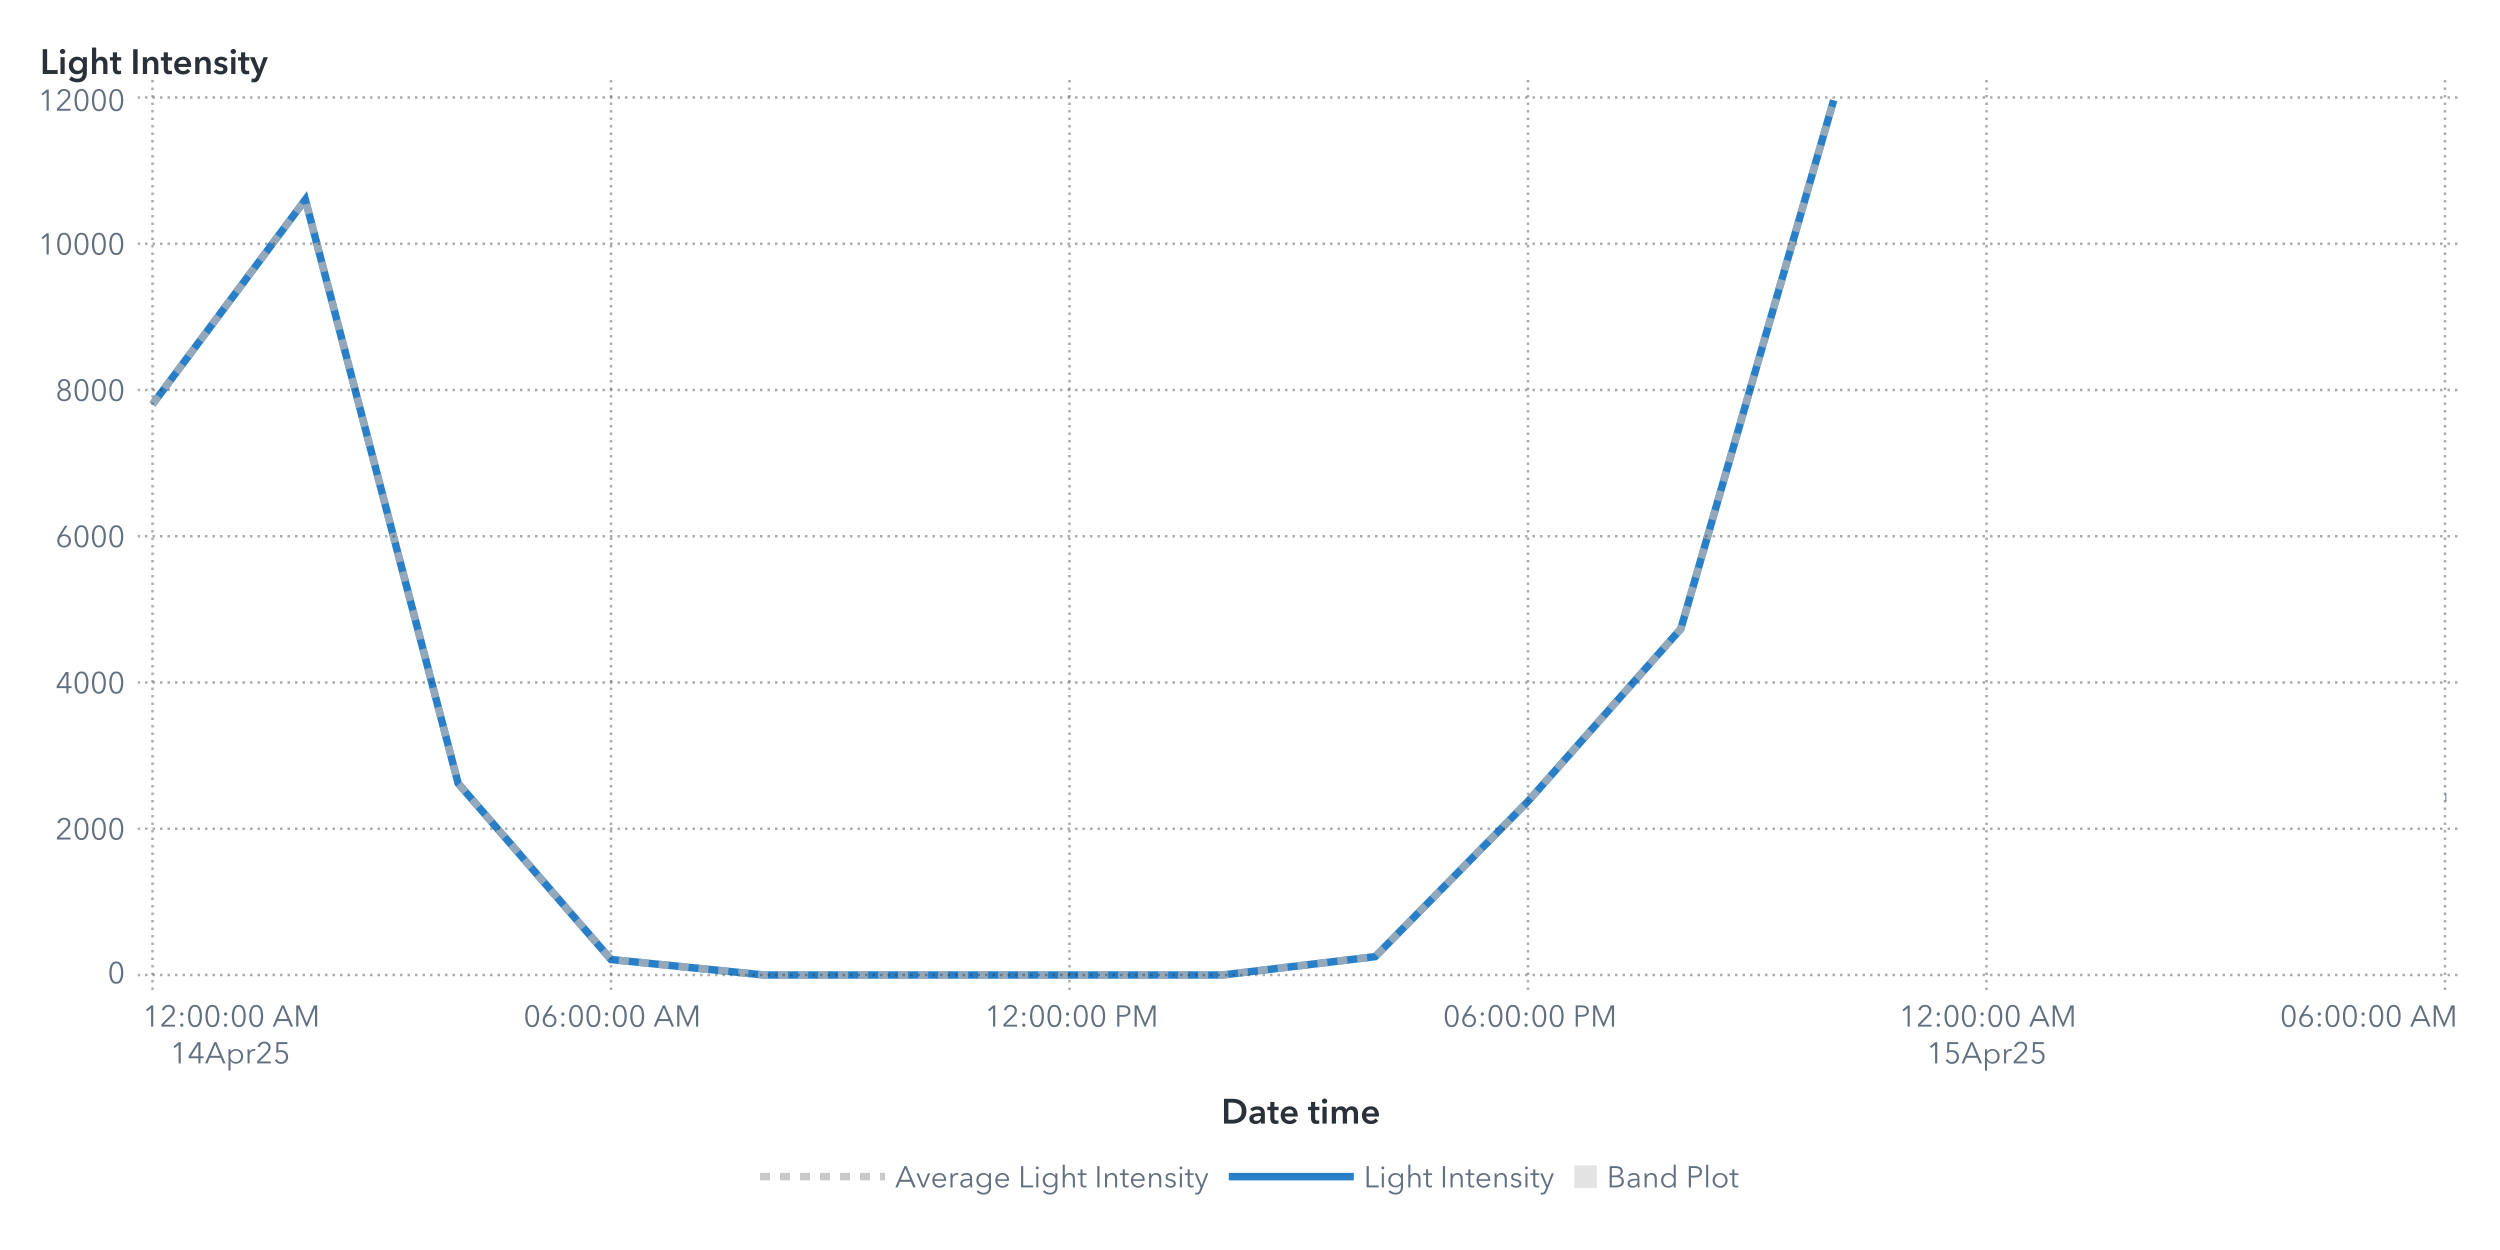
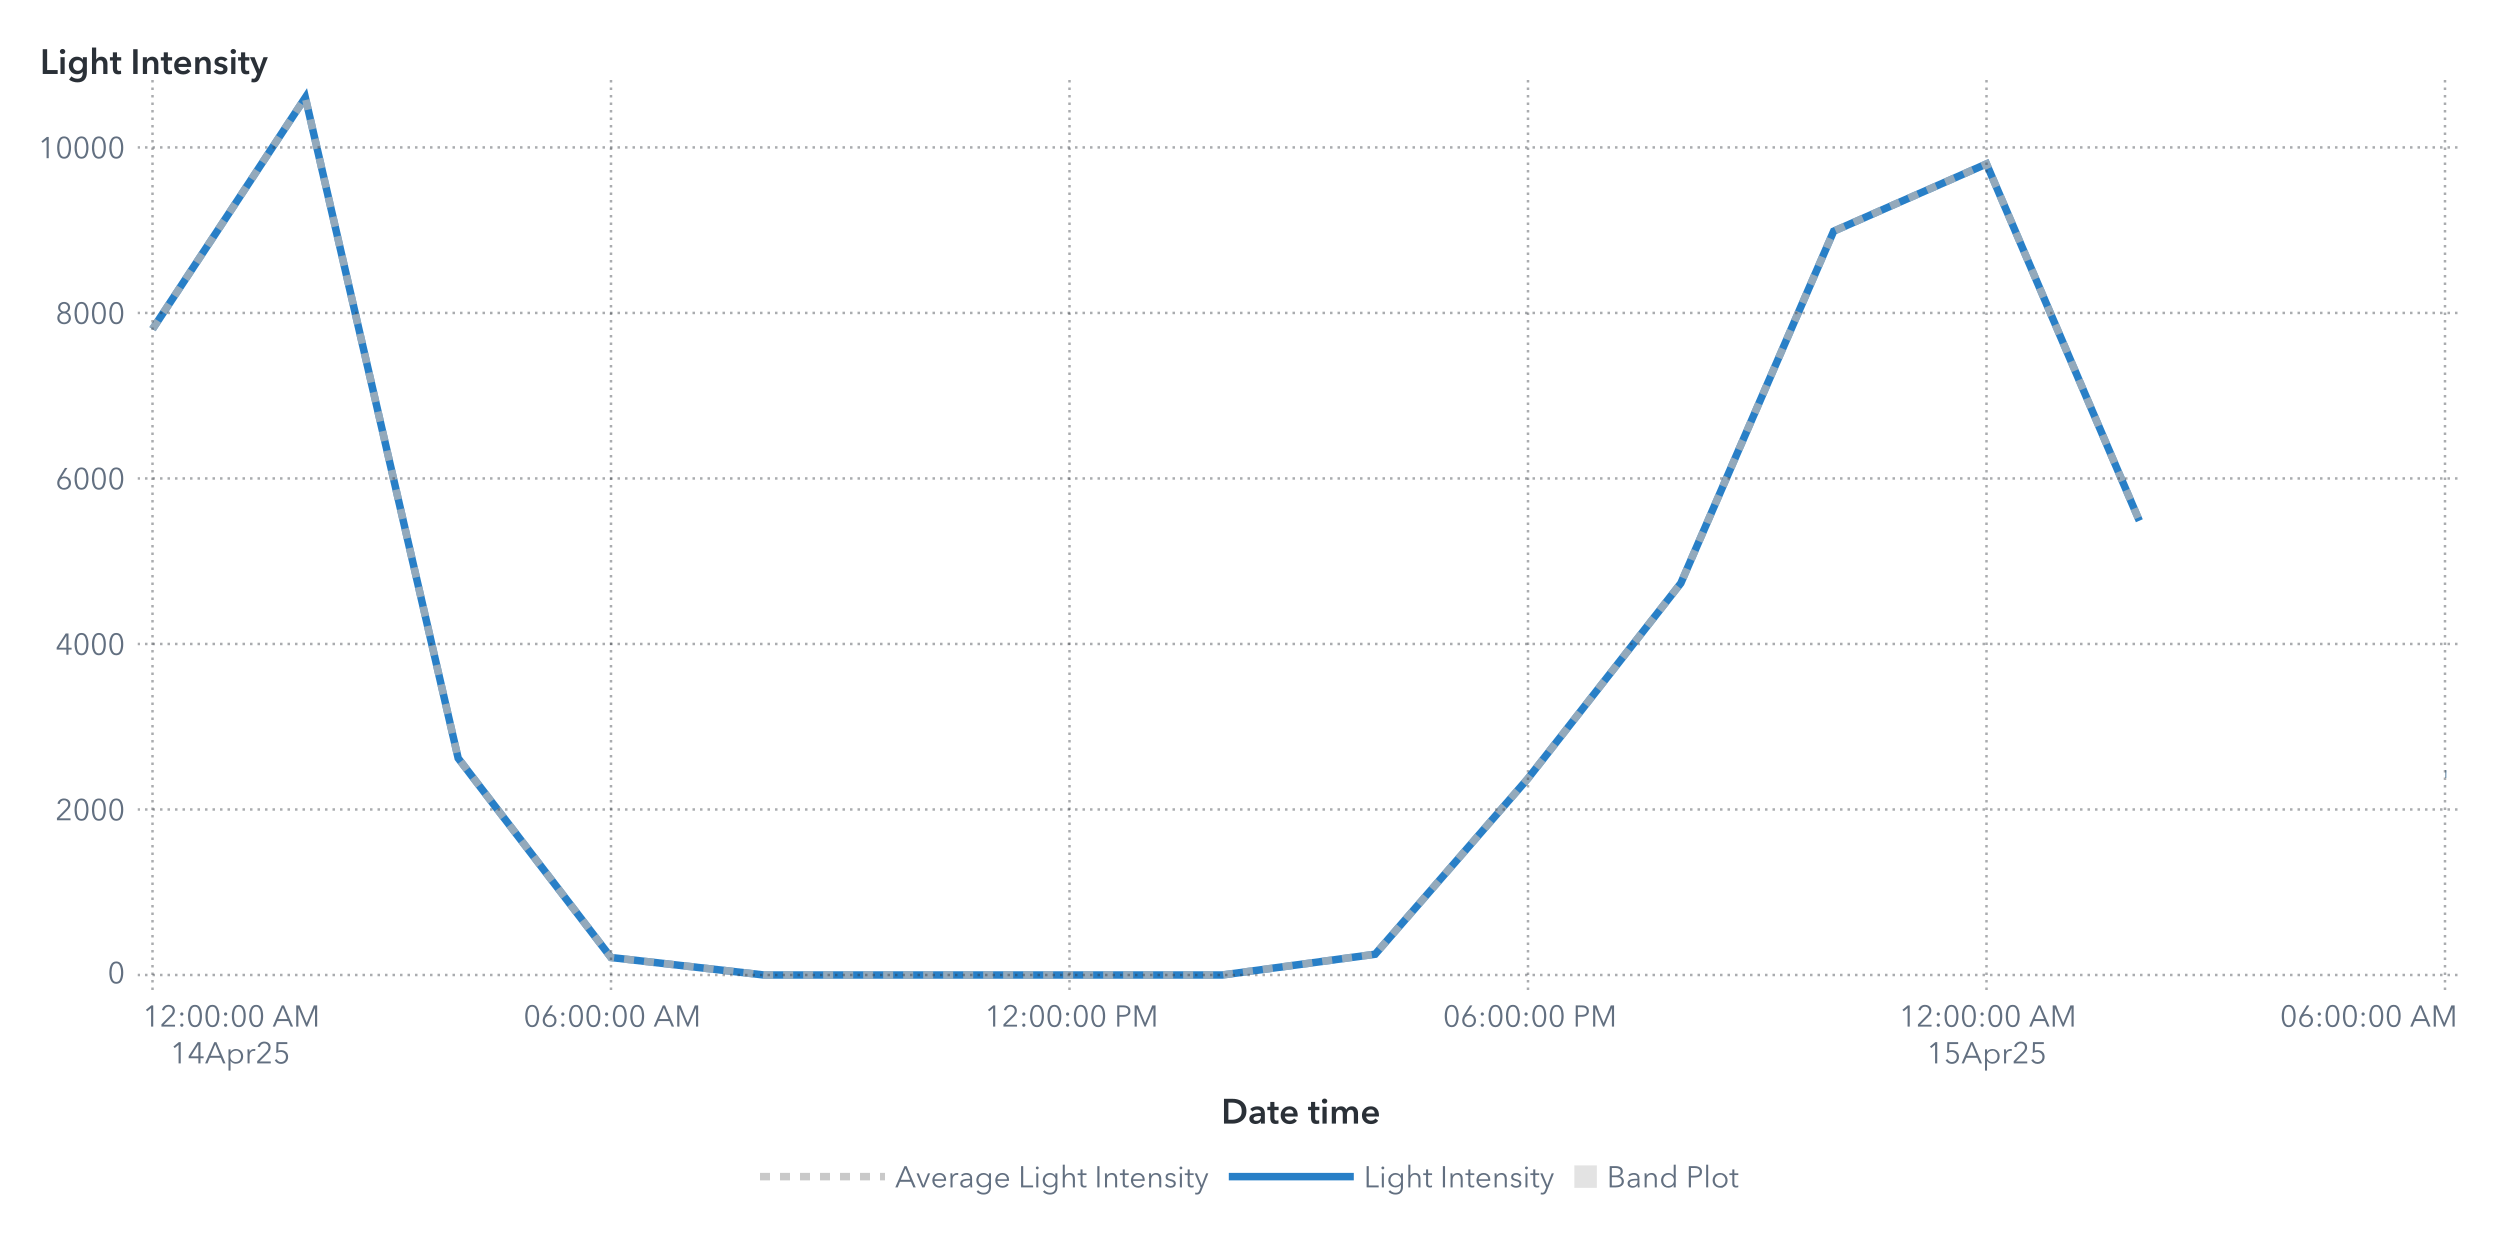
<svg xmlns="http://www.w3.org/2000/svg" xmlns:xlink="http://www.w3.org/1999/xlink" version="1.1" width="1000" height="500" viewBox="0 0 1000 500">
  <rect x="0" y="0" width="1000" height="500" fill="#ffffff">
</rect>
  <g>
    <rect x="0" y="0" rx="5" ry="5" width="1000.0" height="500.0" fill="#ffffff" opacity="0">
</rect>
    <rect x="0" y="0" rx="5" ry="5" width="1000.0" height="500.0" fill="#ffffff" opacity="0">
</rect>
    <rect x="0" y="0" rx="5" ry="5" width="1000.0" height="500.0" fill="#ffffff" opacity="0">
</rect>
    <rect x="0" y="0" rx="5" ry="5" width="1000.0" height="500.0" fill="#ffffff" opacity="0">
</rect>
    <g transform=" translate(16.0 -16.0)">
      <defs>
        <clipPath id="ClipPath0">
          <rect x="39" y="46" width="932" height="366">
</rect>
        </clipPath>
      </defs>
      <g clip-path="url(#ClipPath0)">
        <defs>
          <clipPath id="ClipPath1">
            <rect x="39" y="48" width="930" height="364">
</rect>
          </clipPath>
        </defs>
        <g clip-path="url(#ClipPath1)">
          <g transform="">
-             <polyline id="Polyline_27" points="45.0,177.73  106.13,95.85  167.27,329.39  228.4,399.81  289.53,406.0  350.67,406.0  411.8,406.0  472.93,406.0  534.07,398.66  595.2,336.53  656.33,267.53  717.47,56.11 " fill="none" stroke="#287fc7" stroke-width="3.0">
+             <polyline id="Polyline_27" points="45.0,147.66  106.13,55.0  167.27,319.3  228.4,399.0  289.53,406.0  350.67,406.0  411.8,406.0  472.93,406.0  534.07,397.69  595.2,327.37  656.33,249.29  717.47,108.47  778.6,81.56  839.73,224.3 " fill="none" stroke="#287fc7" stroke-width="3.0">
</polyline>
-             <polyline id="Polyline_27" points="962.0,334.95  962.5,334.95 " fill="none" stroke="#287fc7" stroke-width="3.0">
+             <polyline id="Polyline_27" points="962.0,325.59  962.5,325.59 " fill="none" stroke="#287fc7" stroke-width="3.0">
</polyline>
          </g>
          <g transform="">
-             <polyline id="Polyline_60" points="45.0,177.73  106.13,95.85  167.27,329.39  228.4,399.81  289.53,406.0  350.67,406.0  411.8,406.0  472.93,406.0  534.07,398.66  595.2,336.53  656.33,267.53  717.47,56.11 " fill="none" stroke="#b7b7b7" stroke-width="3.0" stroke-dasharray="4,4" opacity="0.75">
+             <polyline id="Polyline_60" points="45.0,147.66  106.13,55.0  167.27,319.3  228.4,399.0  289.53,406.0  350.67,406.0  411.8,406.0  472.93,406.0  534.07,397.69  595.2,327.37  656.33,249.29  717.47,108.47  778.6,81.56  839.73,224.3 " fill="none" stroke="#b7b7b7" stroke-width="3.0" stroke-dasharray="4,4" opacity="0.75">
</polyline>
-             <polyline id="Polyline_60" points="962.0,334.95  962.5,334.95 " fill="none" stroke="#b7b7b7" stroke-width="3.0" stroke-dasharray="4,4" opacity="0.75">
+             <polyline id="Polyline_60" points="962.0,325.59  962.5,325.59 " fill="none" stroke="#b7b7b7" stroke-width="3.0" stroke-dasharray="4,4" opacity="0.75">
</polyline>
          </g>
          <g transform="">
</g>
        </g>
        <path d="M39.0 406.0L969.0 406.0" stroke="#2a3037" stroke-dasharray="1,2" fill="none" opacity="0.4">
</path>
-         <path d="M39.0 347.5L969.0 347.5" stroke="#2a3037" stroke-dasharray="1,2" fill="none" opacity="0.4">
- </path>
-         <path d="M39.0 289.0L969.0 289.0" stroke="#2a3037" stroke-dasharray="1,2" fill="none" opacity="0.4">
- </path>
-         <path d="M39.0 230.5L969.0 230.5" stroke="#2a3037" stroke-dasharray="1,2" fill="none" opacity="0.4">
- </path>
-         <path d="M39.0 172.0L969.0 172.0" stroke="#2a3037" stroke-dasharray="1,2" fill="none" opacity="0.4">
- </path>
-         <path d="M39.0 113.5L969.0 113.5" stroke="#2a3037" stroke-dasharray="1,2" fill="none" opacity="0.4">
- </path>
-         <path d="M39.0 55.0L969.0 55.0" stroke="#2a3037" stroke-dasharray="1,2" fill="none" opacity="0.4">
+         <path d="M39.0 339.79L969.0 339.79" stroke="#2a3037" stroke-dasharray="1,2" fill="none" opacity="0.4">
+ </path>
+         <path d="M39.0 273.59L969.0 273.59" stroke="#2a3037" stroke-dasharray="1,2" fill="none" opacity="0.4">
+ </path>
+         <path d="M39.0 207.38L969.0 207.38" stroke="#2a3037" stroke-dasharray="1,2" fill="none" opacity="0.4">
+ </path>
+         <path d="M39.0 141.18L969.0 141.18" stroke="#2a3037" stroke-dasharray="1,2" fill="none" opacity="0.4">
+ </path>
+         <path d="M39.0 74.97L969.0 74.97" stroke="#2a3037" stroke-dasharray="1,2" fill="none" opacity="0.4">
</path>
        <path d="M45.0 412.0L45.0 48.0" stroke="#2a3037" stroke-dasharray="1,2" fill="none" opacity="0.4">
</path>
        <path d="M228.4 412.0L228.4 48.0" stroke="#2a3037" stroke-dasharray="1,2" fill="none" opacity="0.4">
</path>
        <path d="M411.8 412.0L411.8 48.0" stroke="#2a3037" stroke-dasharray="1,2" fill="none" opacity="0.4">
</path>
        <path d="M595.2 412.0L595.2 48.0" stroke="#2a3037" stroke-dasharray="1,2" fill="none" opacity="0.4">
</path>
        <path d="M778.6 412.0L778.6 48.0" stroke="#2a3037" stroke-dasharray="1,2" fill="none" opacity="0.4">
</path>
        <path d="M962.0 412.0L962.0 48.0" stroke="#2a3037" stroke-dasharray="1,2" fill="none" opacity="0.4">
</path>
      </g>
      <defs>
        <clipPath id="ClipPath2">
          <rect x="0" y="49" width="39" height="363">
</rect>
        </clipPath>
      </defs>
      <g clip-path="url(#ClipPath2)">
        <g fill="#626f80" stroke="#626f80" transform="translate(27.04 409.3) scale(0.012 -0.012)">
          <defs>
            <path id="g48/TT0" d="M522.0 353.0Q 522.0,195.0  467.0,88.5 T 290.0,-18.0 Q 167.0,-18.0  112.5,88.5 T 58.0,353.0 Q 58.0,512.0  112.5,619.0 T 290.0,726.0 Q 412.0,726.0  467.0,618.5 T 522.0,353.0 Z M131.0 353.0Q 131.0,226.0  167.5,135.0 T 290.0,44.0 Q 375.0,44.0  412.0,135.5 T 449.0,353.0 Q 449.0,480.0  412.0,572.5 T 290.0,665.0 Q 204.0,665.0  167.5,573.0 T 131.0,353.0 Z">
</path>
          </defs>
          <use x="0" y="0" xlink:href="#g48/TT0" />
        </g>
        <text id="Text_110" x="34.0" y="409.3" font-size="9.0pt" font-family="Avenir Next for SAS" fill="#626f80" text-anchor="end" opacity="0">
0</text>
-         <g fill="#626f80" stroke="#626f80" transform="translate(6.16 351.8) scale(0.012 -0.012)">
+         <g fill="#626f80" stroke="#626f80" transform="translate(6.16 344.1) scale(0.012 -0.012)">
          <defs>
            <path id="g50/TT0" d="M51.0 0 L51.0 75.0 L341.0 368.0Q 380.0,408.0  403.0,447.0 T 426.0,530.0 Q 426.0,590.0  385.5,627.5 T 286.0,665.0 Q 230.0,665.0  191.0,630.0 T 140.0,539.0  L69.0 553.0Q 84.0,629.0  144.0,677.5 T 286.0,726.0 Q 344.0,726.0  392.5,703.5 T 470.0,637.0 T 499.0,531.0 Q 499.0,469.0  470.0,421.5 T 384.0,317.0  L129.0 64.0 L504.0 64.0 L504.0 0 L51.0 0Z">
</path>
          </defs>
          <use x="0" y="0" xlink:href="#g50/TT0" />
          <use x="580.0" y="0" xlink:href="#g48/TT0" />
          <use x="1160.0" y="0" xlink:href="#g48/TT0" />
          <use x="1740.0" y="0" xlink:href="#g48/TT0" />
        </g>
-         <text id="Text_111" x="34.0" y="351.8" font-size="9.0pt" font-family="Avenir Next for SAS" fill="#626f80" text-anchor="end" opacity="0">
+         <text id="Text_111" x="34.0" y="344.1" font-size="9.0pt" font-family="Avenir Next for SAS" fill="#626f80" text-anchor="end" opacity="0">
2000</text>
-         <g fill="#626f80" stroke="#626f80" transform="translate(6.16 293.3) scale(0.012 -0.012)">
+         <g fill="#626f80" stroke="#626f80" transform="translate(6.16 277.89) scale(0.012 -0.012)">
          <defs>
            <path id="g52/TT0" d="M436.0 234.0 L540.0 234.0 L540.0 171.0 L436.0 171.0 L436.0 0 L366.0 0 L366.0 171.0 L42.0 171.0 L42.0 241.0 L342.0 708.0 L436.0 708.0 L436.0 234.0Z M366.0 627.0 L364.0 627.0 L117.0 234.0 L366.0 234.0 L366.0 627.0Z">
</path>
          </defs>
          <use x="0" y="0" xlink:href="#g52/TT0" />
          <use x="580.0" y="0" xlink:href="#g48/TT0" />
          <use x="1160.0" y="0" xlink:href="#g48/TT0" />
          <use x="1740.0" y="0" xlink:href="#g48/TT0" />
        </g>
-         <text id="Text_112" x="34.0" y="293.3" font-size="9.0pt" font-family="Avenir Next for SAS" fill="#626f80" text-anchor="end" opacity="0">
+         <text id="Text_112" x="34.0" y="277.89" font-size="9.0pt" font-family="Avenir Next for SAS" fill="#626f80" text-anchor="end" opacity="0">
4000</text>
-         <g fill="#626f80" stroke="#626f80" transform="translate(6.16 234.8) scale(0.012 -0.012)">
+         <g fill="#626f80" stroke="#626f80" transform="translate(6.16 211.68) scale(0.012 -0.012)">
          <defs>
            <path id="g54/TT0" d="M203.0 397.0Q 218.0,409.0  247.0,416.0 T 304.0,423.0 Q 365.0,423.0  414.5,395.5 T 492.0,318.0 T 520.0,205.0 Q 520.0,140.0  490.5,89.5 T 408.5,10.5 T 290.0,-18.0 Q 224.0,-18.0  171.5,10.5 T 89.5,89.5 T 60.0,205.0 Q 60.0,255.0  77.0,301.5 T 124.0,397.0  L317.0 708.0 L400.0 708.0 L201.0 399.0 L203.0 397.0Z M290.0 43.0Q 336.0,43.0  372.0,64.0 T 428.0,122.0 T 448.0,205.0 Q 448.0,275.0  405.0,320.0 T 290.0,365.0 Q 218.0,365.0  175.0,320.0 T 132.0,205.0 Q 132.0,159.0  152.0,122.0 T 208.0,64.0 T 244.0,43.0 Z">
</path>
          </defs>
          <use x="0" y="0" xlink:href="#g54/TT0" />
          <use x="580.0" y="0" xlink:href="#g48/TT0" />
          <use x="1160.0" y="0" xlink:href="#g48/TT0" />
          <use x="1740.0" y="0" xlink:href="#g48/TT0" />
        </g>
-         <text id="Text_113" x="34.0" y="234.8" font-size="9.0pt" font-family="Avenir Next for SAS" fill="#626f80" text-anchor="end" opacity="0">
+         <text id="Text_113" x="34.0" y="211.68" font-size="9.0pt" font-family="Avenir Next for SAS" fill="#626f80" text-anchor="end" opacity="0">
6000</text>
-         <g fill="#626f80" stroke="#626f80" transform="translate(6.16 176.3) scale(0.012 -0.012)">
+         <g fill="#626f80" stroke="#626f80" transform="translate(6.16 145.48) scale(0.012 -0.012)">
          <defs>
            <path id="g56/TT0" d="M517.0 186.0Q 517.0,126.0  486.0,79.5 T 403.0,7.5 T 290.0,-18.0 Q 229.0,-18.0  177.0,7.5 T 94.0,79.5 T 63.0,186.0 Q 63.0,256.0  100.5,306.5 T 197.0,375.0  L197.0 377.0Q 150.0,393.0  120.0,437.5 T 90.0,537.0 Q 90.0,593.0  117.0,636.0 T 190.0,702.5 T 290.0,726.0 Q 344.0,726.0  390.0,702.5 T 463.0,636.0 T 490.0,537.0 Q 490.0,482.0  460.0,437.5 T 383.0,377.0  L383.0 375.0Q 442.0,358.0  479.5,307.0 T 517.0,186.0 Z M290.0 406.0Q 345.0,406.0  382.5,442.0 T 420.0,533.0 Q 420.0,590.0  383.0,627.5 T 290.0,665.0 Q 234.0,665.0  197.0,627.5 T 160.0,533.0 Q 160.0,478.0  197.5,442.0 T 290.0,406.0 Z M290.0 43.0Q 359.0,43.0  402.0,86.0 T 445.0,194.0 Q 445.0,258.0  402.0,300.0 T 290.0,342.0 Q 221.0,342.0  178.0,300.0 T 135.0,194.0 Q 135.0,129.0  178.0,86.0 T 290.0,43.0 Z">
</path>
          </defs>
          <use x="0" y="0" xlink:href="#g56/TT0" />
          <use x="580.0" y="0" xlink:href="#g48/TT0" />
          <use x="1160.0" y="0" xlink:href="#g48/TT0" />
          <use x="1740.0" y="0" xlink:href="#g48/TT0" />
        </g>
-         <text id="Text_114" x="34.0" y="176.3" font-size="9.0pt" font-family="Avenir Next for SAS" fill="#626f80" text-anchor="end" opacity="0">
+         <text id="Text_114" x="34.0" y="145.48" font-size="9.0pt" font-family="Avenir Next for SAS" fill="#626f80" text-anchor="end" opacity="0">
8000</text>
-         <g fill="#626f80" stroke="#626f80" transform="translate(-0.8 117.8) scale(0.012 -0.012)">
+         <g fill="#626f80" stroke="#626f80" transform="translate(-0.8 79.27) scale(0.012 -0.012)">
          <defs>
            <path id="g49/TT0" d="M358.0 0 L286.0 0 L286.0 619.0 L158.0 510.0 L114.0 560.0 L294.0 708.0 L358.0 708.0 L358.0 0Z">
</path>
          </defs>
          <use x="0" y="0" xlink:href="#g49/TT0" />
          <use x="580.0" y="0" xlink:href="#g48/TT0" />
          <use x="1160.0" y="0" xlink:href="#g48/TT0" />
          <use x="1740.0" y="0" xlink:href="#g48/TT0" />
          <use x="2320.0" y="0" xlink:href="#g48/TT0" />
        </g>
-         <text id="Text_115" x="34.0" y="117.8" font-size="9.0pt" font-family="Avenir Next for SAS" fill="#626f80" text-anchor="end" opacity="0">
+         <text id="Text_115" x="34.0" y="79.27" font-size="9.0pt" font-family="Avenir Next for SAS" fill="#626f80" text-anchor="end" opacity="0">
10000</text>
-         <g fill="#626f80" stroke="#626f80" transform="translate(-0.8 60.3) scale(0.012 -0.012)">
-           <use x="0" y="0" xlink:href="#g49/TT0" />
-           <use x="580.0" y="0" xlink:href="#g50/TT0" />
-           <use x="1160.0" y="0" xlink:href="#g48/TT0" />
-           <use x="1740.0" y="0" xlink:href="#g48/TT0" />
-           <use x="2320.0" y="0" xlink:href="#g48/TT0" />
-         </g>
-         <text id="Text_116" x="34.0" y="60.3" font-size="9.0pt" font-family="Avenir Next for SAS" fill="#626f80" text-anchor="end" opacity="0">
- 12000</text>
      </g>
      <g fill="#2a3037" stroke="#2a3037" transform="translate(0 45.59) scale(0.014 -0.014)">
        <defs>
          <path id="g76/TT1" d="M78.0 708.0 L204.0 708.0 L204.0 112.0 L505.0 112.0 L505.0 0 L78.0 0 L78.0 708.0Z">
</path>
        </defs>
        <use x="0" y="0" xlink:href="#g76/TT1" />
        <defs>
          <path id="g105/TT1" d="M133.0 715.0Q 166.0,715.0  188.5,694.5 T 211.0,643.0 Q 211.0,612.0  188.5,591.5 T 133.0,571.0 Q 101.0,571.0  79.0,592.5 T 57.0,643.0 Q 57.0,672.0  79.0,693.5 T 133.0,715.0 Z M74.0 480.0 L194.0 480.0 L194.0 0 L74.0 0 L74.0 480.0Z">
</path>
        </defs>
        <use x="511.0" y="0" xlink:href="#g105/TT1" />
        <defs>
          <path id="g103/TT1" d="M560.0 43.0Q 560.0,-91.0  492.5,-165.5 T 289.0,-240.0 Q 228.0,-240.0  162.0,-219.0 T 51.0,-161.0  L120.0 -68.0Q 154.0,-101.0  198.5,-118.5 T 288.0,-136.0 Q 370.0,-136.0  405.0,-92.5 T 440.0,29.0  L440.0 64.0 L438.0 64.0Q 412.0,29.0  371.5,10.5 T 281.0,-8.0 Q 211.0,-8.0  157.0,25.5 T 73.5,116.5 T 44.0,242.0 Q 44.0,312.0  73.0,369.5 T 155.0,460.5 T 279.0,494.0 Q 331.0,494.0  375.0,472.0 T 444.0,408.0  L446.0 408.0 L446.0 480.0 L560.0 480.0 L560.0 43.0Z M166.0 243.0Q 166.0,204.0  182.5,169.0 T 230.5,112.5 T 303.0,91.0 Q 346.0,91.0  378.5,112.0 T 428.5,168.0 T 446.0,243.0 Q 446.0,285.0  428.5,320.0 T 378.5,375.5 T 304.0,396.0 Q 241.0,396.0  203.5,352.5 T 166.0,243.0 Z">
</path>
        </defs>
        <use x="779.0" y="0" xlink:href="#g103/TT1" />
        <defs>
          <path id="g104/TT1" d="M516.0 300.0 L516.0 0 L396.0 0 L396.0 264.0Q 396.0,391.0  307.0,391.0 Q 253.0,391.0  223.5,352.5 T 194.0,262.0  L194.0 0 L74.0 0 L74.0 756.0 L194.0 756.0 L194.0 413.0 L196.0 413.0Q 212.0,446.0  250.5,470.0 T 339.0,494.0 Q 427.0,494.0  471.5,437.5 T 516.0,300.0 Z">
</path>
        </defs>
        <use x="1411.0" y="0" xlink:href="#g104/TT1" />
        <defs>
          <path id="g116/TT1" d="M3.0 480.0 L87.0 480.0 L87.0 619.0 L205.0 619.0 L205.0 480.0 L325.0 480.0 L325.0 384.0 L205.0 384.0 L205.0 161.0Q 205.0,125.0  218.0,106.0 T 268.0,87.0 Q 299.0,87.0  319.0,97.0  L323.0 3.0Q 289.0,-10.0  243.0,-10.0 Q 155.0,-10.0  121.0,35.5 T 87.0,160.0  L87.0 384.0 L3.0 384.0 L3.0 480.0Z">
</path>
        </defs>
        <use x="1995.0" y="0" xlink:href="#g116/TT1" />
        <defs>
          <path id="g73/TT1" d="M78.0 708.0 L204.0 708.0 L204.0 0 L78.0 0 L78.0 708.0Z">
</path>
        </defs>
        <use x="2585.0" y="0" xlink:href="#g73/TT1" />
        <defs>
          <path id="g110/TT1" d="M186.0 480.0 L186.0 403.0 L188.0 403.0Q 205.0,441.0  245.5,467.5 T 337.0,494.0 Q 425.0,494.0  469.5,437.5 T 514.0,300.0  L514.0 0 L394.0 0 L394.0 266.0Q 394.0,394.0  304.0,394.0 Q 250.0,394.0  221.0,355.5 T 192.0,264.0  L192.0 0 L72.0 0 L72.0 480.0 L186.0 480.0Z">
</path>
        </defs>
        <use x="2867.0" y="0" xlink:href="#g110/TT1" />
        <use x="3449.0" y="0" xlink:href="#g116/TT1" />
        <defs>
          <path id="g101/TT1" d="M529.0 202.0 L164.0 202.0Q 168.0,152.0  208.0,118.0 T 301.0,84.0 Q 384.0,84.0  428.0,146.0  L508.0 82.0Q 437.0,-14.0  302.0,-14.0 Q 228.0,-14.0  169.5,16.5 T 77.5,104.0 T 44.0,237.0 Q 44.0,313.0  77.0,371.5 T 168.0,462.0 T 298.0,494.0 Q 402.0,494.0  466.0,427.0 T 530.0,234.0 Q 530.0,213.0  529.0,202.0 Z M297.0 404.0Q 244.0,404.0  206.0,371.0 T 164.0,288.0  L410.0 288.0Q 410.0,338.0  381.0,371.0 T 297.0,404.0 Z">
</path>
        </defs>
        <use x="3789.0" y="0" xlink:href="#g101/TT1" />
        <use x="4363.0" y="0" xlink:href="#g110/TT1" />
        <defs>
          <path id="g115/TT1" d="M230.0 404.0Q 198.0,404.0  175.5,391.0 T 153.0,352.0 Q 153.0,327.0  176.0,315.0 T 257.0,289.0 Q 325.0,273.0  368.5,241.0 T 412.0,146.0 Q 412.0,64.0  355.5,25.0 T 212.0,-14.0 Q 155.0,-14.0  102.0,7.0 T 15.0,65.0  L94.0 139.0Q 114.0,112.0  146.5,95.5 T 217.0,79.0 Q 248.0,79.0  271.0,93.0 T 294.0,136.0 Q 294.0,164.0  269.5,177.5 T 184.0,205.0 Q 119.0,221.0  80.5,250.5 T 42.0,341.0 Q 42.0,416.0  98.0,455.0 T 233.0,494.0 Q 287.0,494.0  336.0,475.0 T 413.0,421.0  L335.0 352.0Q 318.0,374.0  290.0,389.0 T 230.0,404.0 Z">
</path>
        </defs>
        <use x="4945.0" y="0" xlink:href="#g115/TT1" />
        <use x="5389.0" y="0" xlink:href="#g105/TT1" />
        <use x="5657.0" y="0" xlink:href="#g116/TT1" />
        <defs>
          <path id="g121/TT1" d="M133.0 480.0 L267.0 131.0 L269.0 131.0 L388.0 480.0 L513.0 480.0 L286.0 -103.0Q 258.0,-174.0  218.5,-207.0 T 104.0,-240.0 Q 71.0,-240.0  42.0,-233.0  L52.0 -129.0Q 74.0,-136.0  97.0,-136.0 Q 133.0,-136.0  149.0,-119.5 T 182.0,-61.0  L206.0 0 L0 480.0 L133.0 480.0Z">
</path>
        </defs>
        <use x="5997.0" y="0" xlink:href="#g121/TT1" />
      </g>
-       <text id="Text_117" x="0" y="45.59" font-size="10.5pt" font-family="Avenir Next for SAS" font-weight="bold" fill="#2a3037" text-anchor="start" opacity="0">
+       <text id="Text_116" x="0" y="45.59" font-size="10.5pt" font-family="Avenir Next for SAS" font-weight="bold" fill="#2a3037" text-anchor="start" opacity="0">
Light Intensity</text>
      <defs>
        <clipPath id="ClipPath3">
          <rect x="39" y="412" width="929" height="57">
</rect>
        </clipPath>
      </defs>
      <g clip-path="url(#ClipPath3)">
        <g fill="#626f80" stroke="#626f80" transform="translate(41.0 426.65) scale(0.012 -0.012)">
          <use x="0" y="0" xlink:href="#g49/TT0" />
          <use x="580.0" y="0" xlink:href="#g50/TT0" />
          <defs>
            <path id="g58/TT0" d="M150.0 366.0Q 127.0,366.0  111.5,382.0 T 96.0,420.0 Q 96.0,442.0  111.5,458.0 T 150.0,474.0 Q 173.0,474.0  188.5,458.0 T 204.0,420.0 Q 204.0,398.0  188.5,382.0 T 150.0,366.0 Z M150.0 -6.0Q 127.0,-6.0  111.5,10.0 T 96.0,48.0 Q 96.0,70.0  111.5,86.0 T 150.0,102.0 Q 173.0,102.0  188.5,86.0 T 204.0,48.0 Q 204.0,26.0  188.5,10.0 T 150.0,-6.0 Z">
</path>
          </defs>
          <use x="1160.0" y="0" xlink:href="#g58/TT0" />
          <use x="1460.0" y="0" xlink:href="#g48/TT0" />
          <use x="2040.0" y="0" xlink:href="#g48/TT0" />
          <use x="2620.0" y="0" xlink:href="#g58/TT0" />
          <use x="2920.0" y="0" xlink:href="#g48/TT0" />
          <use x="3500.0" y="0" xlink:href="#g48/TT0" />
          <defs>
            <path id="g65/TT0" d="M89.0 0 L10.0 0 L316.0 708.0 L386.0 708.0 L690.0 0 L610.0 0 L532.0 186.0 L166.0 186.0 L89.0 0Z M193.0 252.0 L505.0 252.0 L349.0 628.0 L193.0 252.0Z">
</path>
          </defs>
          <use x="4330.0" y="0" xlink:href="#g65/TT0" />
          <defs>
            <path id="g77/TT0" d="M444.0 122.0 L445.0 122.0 L682.0 708.0 L792.0 708.0 L792.0 0 L720.0 0 L720.0 615.0 L718.0 615.0 L462.0 0 L424.0 0 L168.0 615.0 L166.0 615.0 L166.0 0 L94.0 0 L94.0 708.0 L204.0 708.0 L444.0 122.0Z">
</path>
          </defs>
          <use x="5030.0" y="0" xlink:href="#g77/TT0" />
        </g>
        <text x="76.0" y="426.65" font-size="9.0pt" font-family="Avenir Next for SAS" fill="#626f80" text-anchor="middle" opacity="0">
12:00:00 AM</text>
        <g fill="#626f80" stroke="#626f80" transform="translate(52.0 441.35) scale(0.012 -0.012)">
          <use x="0" y="0" xlink:href="#g49/TT0" />
          <use x="580.0" y="0" xlink:href="#g52/TT0" />
          <use x="1160.0" y="0" xlink:href="#g65/TT0" />
          <defs>
            <path id="g112/TT0" d="M90.0 -240.0 L90.0 468.0 L158.0 468.0 L158.0 387.0 L161.0 387.0Q 189.0,431.0  237.0,455.5 T 337.0,480.0 Q 408.0,480.0  463.5,447.5 T 549.0,359.0 T 579.0,234.0 Q 579.0,165.0  549.0,109.0 T 463.5,20.5 T 337.0,-12.0 Q 286.0,-12.0  238.0,12.0 T 161.0,79.0  L158.0 79.0 L158.0 -240.0 L90.0 -240.0Z M330.0 423.0Q 278.0,423.0  237.0,398.0 T 173.0,330.0 T 150.0,234.0 Q 150.0,181.0  173.0,138.0 T 237.0,70.5 T 330.0,46.0 Q 385.0,46.0  425.0,71.0 T 486.0,138.5 T 507.0,234.0 Q 507.0,287.0  486.0,330.0 T 425.0,398.0 T 385.0,423.0 Z">
</path>
          </defs>
          <use x="1860.0" y="0" xlink:href="#g112/TT0" />
          <defs>
            <path id="g114/TT0" d="M86.0 468.0 L151.0 468.0Q 155.0,418.0  155.0,388.0  L157.0 388.0Q 177.0,429.0  217.5,454.5 T 307.0,480.0 Q 334.0,480.0  352.0,475.0  L343.0 411.0Q 337.0,413.0  322.5,415.0 T 295.0,417.0 Q 236.0,417.0  197.0,372.5 T 158.0,240.0  L158.0 0 L90.0 0 L90.0 365.0Q 90.0,425.0  86.0,468.0 Z">
</path>
          </defs>
          <use x="2495.0" y="0" xlink:href="#g114/TT0" />
          <use x="2855.0" y="0" xlink:href="#g50/TT0" />
          <defs>
            <path id="g53/TT0" d="M180.0 644.0 L175.0 425.0Q 219.0,441.0  273.0,441.0 Q 339.0,441.0  391.5,413.0 T 473.5,334.5 T 503.0,219.0 Q 503.0,151.0  473.5,97.0 T 390.5,12.5 T 268.0,-18.0 Q 194.0,-18.0  140.0,16.0 T 56.0,111.0  L121.0 140.0Q 140.0,96.0  179.0,70.0 T 264.0,44.0 Q 311.0,44.0  349.0,66.0 T 408.5,126.5 T 430.0,212.0 Q 430.0,289.0  380.5,335.5 T 254.0,382.0 Q 180.0,382.0  107.0,343.0  L114.0 708.0 L475.0 708.0 L475.0 644.0 L180.0 644.0Z">
</path>
          </defs>
          <use x="3435.0" y="0" xlink:href="#g53/TT0" />
        </g>
        <text x="76.0" y="441.35" font-size="9.0pt" font-family="Avenir Next for SAS" fill="#626f80" text-anchor="middle" opacity="0">
14Apr25</text>
        <g fill="#626f80" stroke="#626f80" transform="translate(193.4 426.65) scale(0.012 -0.012)">
          <use x="0" y="0" xlink:href="#g48/TT0" />
          <use x="580.0" y="0" xlink:href="#g54/TT0" />
          <use x="1160.0" y="0" xlink:href="#g58/TT0" />
          <use x="1460.0" y="0" xlink:href="#g48/TT0" />
          <use x="2040.0" y="0" xlink:href="#g48/TT0" />
          <use x="2620.0" y="0" xlink:href="#g58/TT0" />
          <use x="2920.0" y="0" xlink:href="#g48/TT0" />
          <use x="3500.0" y="0" xlink:href="#g48/TT0" />
          <use x="4330.0" y="0" xlink:href="#g65/TT0" />
          <use x="5030.0" y="0" xlink:href="#g77/TT0" />
        </g>
        <text x="228.4" y="426.65" font-size="9.0pt" font-family="Avenir Next for SAS" fill="#626f80" text-anchor="middle" opacity="0">
06:00:00 AM</text>
        <g fill="#626f80" stroke="#626f80" transform="translate(377.8 426.65) scale(0.012 -0.012)">
          <use x="0" y="0" xlink:href="#g49/TT0" />
          <use x="580.0" y="0" xlink:href="#g50/TT0" />
          <use x="1160.0" y="0" xlink:href="#g58/TT0" />
          <use x="1460.0" y="0" xlink:href="#g48/TT0" />
          <use x="2040.0" y="0" xlink:href="#g48/TT0" />
          <use x="2620.0" y="0" xlink:href="#g58/TT0" />
          <use x="2920.0" y="0" xlink:href="#g48/TT0" />
          <use x="3500.0" y="0" xlink:href="#g48/TT0" />
          <defs>
            <path id="g80/TT0" d="M294.0 708.0Q 405.0,708.0  469.0,660.0 T 533.0,519.0 Q 533.0,426.0  468.0,377.5 T 292.0,329.0  L166.0 329.0 L166.0 0 L94.0 0 L94.0 708.0 L294.0 708.0Z M288.0 390.0Q 372.0,390.0  416.5,423.0 T 461.0,519.0 Q 461.0,583.0  416.5,614.5 T 288.0,646.0  L166.0 646.0 L166.0 390.0 L288.0 390.0Z">
</path>
          </defs>
          <use x="4330.0" y="0" xlink:href="#g80/TT0" />
          <use x="4910.0" y="0" xlink:href="#g77/TT0" />
        </g>
        <text x="411.8" y="426.65" font-size="9.0pt" font-family="Avenir Next for SAS" fill="#626f80" text-anchor="middle" opacity="0">
12:00:00 PM</text>
        <g fill="#626f80" stroke="#626f80" transform="translate(561.2 426.65) scale(0.012 -0.012)">
          <use x="0" y="0" xlink:href="#g48/TT0" />
          <use x="580.0" y="0" xlink:href="#g54/TT0" />
          <use x="1160.0" y="0" xlink:href="#g58/TT0" />
          <use x="1460.0" y="0" xlink:href="#g48/TT0" />
          <use x="2040.0" y="0" xlink:href="#g48/TT0" />
          <use x="2620.0" y="0" xlink:href="#g58/TT0" />
          <use x="2920.0" y="0" xlink:href="#g48/TT0" />
          <use x="3500.0" y="0" xlink:href="#g48/TT0" />
          <use x="4330.0" y="0" xlink:href="#g80/TT0" />
          <use x="4910.0" y="0" xlink:href="#g77/TT0" />
        </g>
        <text x="595.2" y="426.65" font-size="9.0pt" font-family="Avenir Next for SAS" fill="#626f80" text-anchor="middle" opacity="0">
06:00:00 PM</text>
        <g fill="#626f80" stroke="#626f80" transform="translate(743.6 426.65) scale(0.012 -0.012)">
          <use x="0" y="0" xlink:href="#g49/TT0" />
          <use x="580.0" y="0" xlink:href="#g50/TT0" />
          <use x="1160.0" y="0" xlink:href="#g58/TT0" />
          <use x="1460.0" y="0" xlink:href="#g48/TT0" />
          <use x="2040.0" y="0" xlink:href="#g48/TT0" />
          <use x="2620.0" y="0" xlink:href="#g58/TT0" />
          <use x="2920.0" y="0" xlink:href="#g48/TT0" />
          <use x="3500.0" y="0" xlink:href="#g48/TT0" />
          <use x="4330.0" y="0" xlink:href="#g65/TT0" />
          <use x="5030.0" y="0" xlink:href="#g77/TT0" />
        </g>
        <text x="778.6" y="426.65" font-size="9.0pt" font-family="Avenir Next for SAS" fill="#626f80" text-anchor="middle" opacity="0">
12:00:00 AM</text>
        <g fill="#626f80" stroke="#626f80" transform="translate(754.6 441.35) scale(0.012 -0.012)">
          <use x="0" y="0" xlink:href="#g49/TT0" />
          <use x="580.0" y="0" xlink:href="#g53/TT0" />
          <use x="1160.0" y="0" xlink:href="#g65/TT0" />
          <use x="1860.0" y="0" xlink:href="#g112/TT0" />
          <use x="2495.0" y="0" xlink:href="#g114/TT0" />
          <use x="2855.0" y="0" xlink:href="#g50/TT0" />
          <use x="3435.0" y="0" xlink:href="#g53/TT0" />
        </g>
        <text x="778.6" y="441.35" font-size="9.0pt" font-family="Avenir Next for SAS" fill="#626f80" text-anchor="middle" opacity="0">
15Apr25</text>
        <g fill="#626f80" stroke="#626f80" transform="translate(896.0 426.65) scale(0.012 -0.012)">
          <use x="0" y="0" xlink:href="#g48/TT0" />
          <use x="580.0" y="0" xlink:href="#g54/TT0" />
          <use x="1160.0" y="0" xlink:href="#g58/TT0" />
          <use x="1460.0" y="0" xlink:href="#g48/TT0" />
          <use x="2040.0" y="0" xlink:href="#g48/TT0" />
          <use x="2620.0" y="0" xlink:href="#g58/TT0" />
          <use x="2920.0" y="0" xlink:href="#g48/TT0" />
          <use x="3500.0" y="0" xlink:href="#g48/TT0" />
          <use x="4330.0" y="0" xlink:href="#g65/TT0" />
          <use x="5030.0" y="0" xlink:href="#g77/TT0" />
        </g>
        <text x="931.0" y="426.65" font-size="9.0pt" font-family="Avenir Next for SAS" fill="#626f80" text-anchor="middle" opacity="0">
06:00:00 AM</text>
      </g>
      <g fill="#2a3037" stroke="#2a3037" transform="translate(472.5 465.44) scale(0.014 -0.014)">
        <defs>
          <path id="g68/TT1" d="M329.0 708.0Q 430.0,708.0  518.5,673.0 T 663.5,558.5 T 720.0,354.0 Q 720.0,237.0  663.0,157.0 T 516.5,38.5 T 329.0,0  L78.0 0 L78.0 708.0 L329.0 708.0Z M585.0 354.0Q 585.0,492.0  506.0,546.0 T 309.0,600.0  L204.0 600.0 L204.0 110.0 L309.0 110.0Q 424.0,110.0  504.5,166.5 T 585.0,354.0 Z">
</path>
        </defs>
        <use x="0" y="0" xlink:href="#g68/TT1" />
        <defs>
          <path id="g97/TT1" d="M367.0 61.0Q 349.0,29.0  308.5,8.5 T 218.0,-12.0 Q 175.0,-12.0  134.0,3.0 T 65.5,51.5 T 38.0,137.0 Q 38.0,233.0  131.0,266.5 T 368.0,300.0  L368.0 312.0Q 368.0,354.0  337.0,377.0 T 258.0,400.0 Q 221.0,400.0  186.0,384.5 T 127.0,345.0  L65.0 418.0Q 105.0,455.0  158.5,474.5 T 268.0,494.0 Q 385.0,494.0  433.5,436.0 T 482.0,292.0  L482.0 0 L370.0 0 L370.0 61.0 L367.0 61.0Z M341.0 219.0Q 158.0,219.0  158.0,139.0 Q 158.0,107.0  182.5,93.0 T 242.0,79.0 Q 303.0,79.0  335.5,111.5 T 368.0,202.0  L368.0 219.0 L341.0 219.0Z">
</path>
        </defs>
        <use x="764.0" y="0" xlink:href="#g97/TT1" />
        <use x="1314.0" y="0" xlink:href="#g116/TT1" />
        <use x="1654.0" y="0" xlink:href="#g101/TT1" />
        <use x="2478.0" y="0" xlink:href="#g116/TT1" />
        <use x="2818.0" y="0" xlink:href="#g105/TT1" />
        <defs>
          <path id="g109/TT1" d="M822.0 300.0 L822.0 0 L702.0 0 L702.0 266.0Q 702.0,394.0  612.0,394.0 Q 560.0,394.0  533.0,354.5 T 506.0,262.0  L506.0 0 L386.0 0 L386.0 290.0Q 386.0,337.0  363.5,365.5 T 297.0,394.0 Q 246.0,394.0  219.0,355.5 T 192.0,264.0  L192.0 0 L72.0 0 L72.0 480.0 L186.0 480.0 L186.0 403.0 L188.0 403.0Q 205.0,442.0  244.0,468.0 T 337.0,494.0 Q 390.0,494.0  428.0,470.0 T 487.0,403.0 Q 511.0,447.0  551.5,470.5 T 645.0,494.0 Q 733.0,494.0  777.5,437.5 T 822.0,300.0 Z">
</path>
        </defs>
        <use x="3086.0" y="0" xlink:href="#g109/TT1" />
        <use x="3976.0" y="0" xlink:href="#g101/TT1" />
      </g>
-       <text id="Text_119" x="503.5" y="465.44" font-size="10.5pt" font-family="Avenir Next for SAS" font-weight="bold" fill="#2a3037" text-anchor="middle" opacity="0">
+       <text id="Text_118" x="503.5" y="465.44" font-size="10.5pt" font-family="Avenir Next for SAS" font-weight="bold" fill="#2a3037" text-anchor="middle" opacity="0">
Date time</text>
    </g>
    <g transform=" translate(16.0 -16.0)">
</g>
    <g transform=" translate(16.0 -16.0)">
</g>
    <g transform=" translate(16.0 -16.0)">
      <rect x="282.0" y="473.3" rx="5" ry="5" width="403.52" height="26.7" fill="#ffffff">
</rect>
      <path d="M288.0 486.65L338.0 486.65" stroke="#b7b7b7" stroke-dasharray="4,4" stroke-width="3.0" fill="none" opacity="0.75">
</path>
      <g fill="#626f80" stroke="#626f80" transform="translate(342.0 490.95) scale(0.012 -0.012)">
        <use x="0" y="0" xlink:href="#g65/TT0" />
        <defs>
          <path id="g118/TT0" d="M282.0 0 L207.0 0 L16.0 468.0 L92.0 468.0 L244.0 72.0 L246.0 72.0 L399.0 468.0 L472.0 468.0 L282.0 0Z">
</path>
        </defs>
        <use x="700.0" y="0" xlink:href="#g118/TT0" />
        <defs>
          <path id="g101/TT0" d="M515.0 216.0 L127.0 216.0Q 128.0,169.0  150.5,130.5 T 212.0,69.0 T 298.0,46.0 Q 347.0,46.0  387.0,69.5 T 448.0,127.0  L499.0 87.0Q 421.0,-12.0  298.0,-12.0 Q 229.0,-12.0  174.0,20.0 T 87.5,108.0 T 56.0,234.0 Q 56.0,303.0  87.0,359.5 T 172.0,448.0 T 292.0,480.0 Q 363.0,480.0  413.5,449.5 T 490.0,366.0 T 516.0,248.0 Q 516.0,228.0  515.0,216.0 Z M292.0 423.0Q 248.0,423.0  211.5,402.0 T 153.0,345.5 T 128.0,270.0  L447.0 270.0Q 444.0,338.0  403.5,380.5 T 292.0,423.0 Z">
</path>
        </defs>
        <use x="1188.0" y="0" xlink:href="#g101/TT0" />
        <use x="1760.0" y="0" xlink:href="#g114/TT0" />
        <defs>
          <path id="g97/TT0" d="M260.0 423.0Q 220.0,423.0  183.0,408.0 T 121.0,368.0  L83.0 413.0Q 113.0,443.0  161.0,461.5 T 267.0,480.0 Q 347.0,480.0  398.0,436.0 T 449.0,310.0  L449.0 105.0Q 449.0,42.0  457.0,0  L396.0 0Q 389.0,40.0  389.0,76.0  L387.0 76.0Q 355.0,30.0  314.5,9.0 T 217.0,-12.0 Q 178.0,-12.0  141.0,2.5 T 79.5,49.0 T 55.0,130.0 Q 55.0,198.0  99.0,232.0 T 212.5,276.5 T 385.0,287.0  L385.0 302.0Q 385.0,362.0  353.0,392.5 T 260.0,423.0 Z M125.0 133.0Q 125.0,87.0  157.0,65.5 T 235.0,44.0 Q 304.0,44.0  344.5,89.0 T 385.0,199.0  L385.0 234.0 L365.0 234.0Q 259.0,234.0  192.0,213.5 T 125.0,133.0 Z">
</path>
        </defs>
        <use x="2120.0" y="0" xlink:href="#g97/TT0" />
        <defs>
          <path id="g103/TT0" d="M294.0 -180.0Q 389.0,-180.0  433.0,-129.0 T 477.0,4.0  L477.0 92.0 L475.0 92.0Q 449.0,50.0  399.5,25.0 T 298.0,0 Q 226.0,0  171.0,30.5 T 86.0,115.5 T 56.0,238.0 Q 56.0,305.0  86.5,360.0 T 172.0,447.5 T 298.0,480.0 Q 351.0,480.0  399.5,455.5 T 475.0,387.0  L477.0 387.0 L477.0 468.0 L545.0 468.0 L545.0 4.0Q 545.0,-56.0  523.0,-110.5 T 444.0,-202.5 T 291.0,-240.0 Q 227.0,-240.0  167.5,-215.0 T 66.0,-146.0  L115.0 -94.0Q 144.0,-131.0  193.0,-155.5 T 294.0,-180.0 Z M305.0 58.0Q 357.0,58.0  398.0,81.0 T 462.0,145.5 T 485.0,240.0 Q 485.0,289.0  461.5,331.0 T 397.0,398.0 T 305.0,423.0 Q 250.0,423.0  210.0,398.0 T 149.0,331.5 T 128.0,240.0 Q 128.0,190.0  149.0,148.5 T 210.0,82.5 T 250.0,58.0 Z">
</path>
        </defs>
        <use x="2654.0" y="0" xlink:href="#g103/TT0" />
        <use x="3286.0" y="0" xlink:href="#g101/TT0" />
        <defs>
          <path id="g76/TT0" d="M166.0 64.0 L496.0 64.0 L496.0 0 L94.0 0 L94.0 708.0 L166.0 708.0 L166.0 64.0Z">
</path>
        </defs>
        <use x="4108.0" y="0" xlink:href="#g76/TT0" />
        <defs>
          <path id="g105/TT0" d="M125.0 600.0Q 106.0,600.0  91.5,614.0 T 77.0,648.0 Q 77.0,668.0  91.5,682.0 T 125.0,696.0 Q 144.0,696.0  158.5,682.0 T 173.0,648.0 Q 173.0,628.0  158.5,614.0 T 125.0,600.0 Z M159.0 0 L91.0 0 L91.0 468.0 L159.0 468.0 L159.0 0Z">
</path>
        </defs>
        <use x="4618.0" y="0" xlink:href="#g105/TT0" />
        <use x="4868.0" y="0" xlink:href="#g103/TT0" />
        <defs>
          <path id="g104/TT0" d="M319.0 480.0Q 406.0,480.0  451.5,428.0 T 497.0,287.0  L497.0 0 L429.0 0 L429.0 259.0Q 429.0,338.0  400.5,380.5 T 302.0,423.0 Q 264.0,423.0  232.0,402.5 T 180.0,341.0 T 160.0,240.0  L160.0 0 L92.0 0 L92.0 756.0 L160.0 756.0 L160.0 391.0 L162.0 391.0Q 180.0,431.0  224.5,455.5 T 319.0,480.0 Z">
</path>
        </defs>
        <use x="5500.0" y="0" xlink:href="#g104/TT0" />
        <defs>
          <path id="g116/TT0" d="M169.0 411.0 L169.0 138.0Q 169.0,89.0  187.0,70.5 T 239.0,52.0 Q 268.0,52.0  298.0,67.0  L301.0 8.0Q 264.0,-6.0  221.0,-6.0 Q 173.0,-6.0  137.0,22.0 T 101.0,119.0  L101.0 411.0 L4.0 411.0 L4.0 468.0 L101.0 468.0 L101.0 600.0 L169.0 600.0 L169.0 468.0 L301.0 468.0 L301.0 411.0 L169.0 411.0Z">
</path>
        </defs>
        <use x="6083.0" y="0" xlink:href="#g116/TT0" />
        <defs>
          <path id="g73/TT0" d="M166.0 0 L94.0 0 L94.0 708.0 L166.0 708.0 L166.0 0Z">
</path>
        </defs>
        <use x="6650.0" y="0" xlink:href="#g73/TT0" />
        <defs>
          <path id="g110/TT0" d="M155.0 388.0 L157.0 388.0Q 176.0,428.0  221.5,454.0 T 317.0,480.0 Q 404.0,480.0  449.5,428.0 T 495.0,287.0  L495.0 0 L427.0 0 L427.0 259.0Q 427.0,338.0  398.5,380.5 T 300.0,423.0 Q 262.0,423.0  230.0,402.5 T 178.0,341.0 T 158.0,240.0  L158.0 0 L90.0 0 L90.0 365.0Q 90.0,425.0  86.0,468.0  L151.0 468.0Q 155.0,418.0  155.0,388.0 Z">
</path>
        </defs>
        <use x="6910.0" y="0" xlink:href="#g110/TT0" />
        <use x="7491.0" y="0" xlink:href="#g116/TT0" />
        <use x="7808.0" y="0" xlink:href="#g101/TT0" />
        <use x="8380.0" y="0" xlink:href="#g110/TT0" />
        <defs>
          <path id="g115/TT0" d="M224.0 423.0Q 183.0,423.0  154.0,404.5 T 125.0,350.0 Q 125.0,318.0  151.0,300.0 T 237.0,270.0 Q 320.0,253.0  359.5,220.0 T 399.0,133.0 Q 399.0,59.0  347.5,23.5 T 223.0,-12.0 Q 167.0,-12.0  118.0,11.0 T 38.0,79.0  L92.0 119.0Q 111.0,87.0  146.5,66.5 T 222.0,46.0 Q 270.0,46.0  301.0,65.5 T 332.0,128.0 Q 332.0,163.0  299.5,182.0 T 194.0,218.0 Q 136.0,232.0  98.0,258.5 T 60.0,344.0 Q 60.0,411.0  108.5,445.5 T 227.0,480.0 Q 277.0,480.0  323.0,457.5 T 391.0,396.0  L339.0 357.0Q 324.0,387.0  293.0,405.0 T 224.0,423.0 Z">
</path>
        </defs>
        <use x="8961.0" y="0" xlink:href="#g115/TT0" />
        <use x="9405.0" y="0" xlink:href="#g105/TT0" />
        <use x="9655.0" y="0" xlink:href="#g116/TT0" />
        <defs>
          <path id="g121/TT0" d="M253.0 73.0 L398.0 468.0 L472.0 468.0 L239.0 -121.0Q 216.0,-180.0  182.5,-210.0 T 92.0,-240.0 Q 61.0,-240.0  31.0,-234.0  L38.0 -172.0Q 62.0,-180.0  88.0,-180.0 Q 121.0,-180.0  141.5,-159.5 T 178.0,-97.0  L216.0 1.0 L16.0 468.0 L92.0 468.0 L251.0 73.0 L253.0 73.0Z">
</path>
        </defs>
        <use x="9972.0" y="0" xlink:href="#g121/TT0" />
      </g>
      <text x="342.0" y="490.95" font-size="9.0pt" font-family="Avenir Next for SAS" fill="#626f80" text-anchor="start" opacity="0">
Average Light Intensity</text>
      <path d="M475.52 486.65L525.52 486.65Z" stroke="#287fc7" stroke-width="3.0" fill="none">
</path>
      <g fill="#626f80" stroke="#626f80" transform="translate(529.52 490.95) scale(0.012 -0.012)">
        <use x="0" y="0" xlink:href="#g76/TT0" />
        <use x="510.0" y="0" xlink:href="#g105/TT0" />
        <use x="760.0" y="0" xlink:href="#g103/TT0" />
        <use x="1392.0" y="0" xlink:href="#g104/TT0" />
        <use x="1975.0" y="0" xlink:href="#g116/TT0" />
        <use x="2542.0" y="0" xlink:href="#g73/TT0" />
        <use x="2802.0" y="0" xlink:href="#g110/TT0" />
        <use x="3383.0" y="0" xlink:href="#g116/TT0" />
        <use x="3700.0" y="0" xlink:href="#g101/TT0" />
        <use x="4272.0" y="0" xlink:href="#g110/TT0" />
        <use x="4853.0" y="0" xlink:href="#g115/TT0" />
        <use x="5297.0" y="0" xlink:href="#g105/TT0" />
        <use x="5547.0" y="0" xlink:href="#g116/TT0" />
        <use x="5864.0" y="0" xlink:href="#g121/TT0" />
      </g>
      <text x="529.52" y="490.95" font-size="9.0pt" font-family="Avenir Next for SAS" fill="#626f80" text-anchor="start" opacity="0">
Light Intensity</text>
      <rect x="613.74" y="482.15" width="9.0" height="9.0" fill="#d1d1d1" opacity="0.6">
</rect>
      <g fill="#626f80" stroke="#626f80" transform="translate(626.74 490.95) scale(0.012 -0.012)">
        <defs>
          <path id="g66/TT0" d="M305.0 708.0Q 401.0,708.0  467.0,666.0 T 533.0,527.0 Q 533.0,471.0  498.5,429.5 T 408.0,375.0  L408.0 373.0Q 479.0,365.0  523.5,318.0 T 568.0,196.0 Q 568.0,137.0  536.0,93.0 T 444.0,24.5 T 304.0,0  L94.0 0 L94.0 708.0 L305.0 708.0Z M311.0 398.0Q 372.0,398.0  416.5,428.0 T 461.0,522.0 Q 461.0,586.0  414.0,616.0 T 291.0,646.0  L166.0 646.0 L166.0 398.0 L311.0 398.0Z M300.0 62.0Q 385.0,62.0  440.0,96.0 T 495.0,200.0 Q 495.0,269.0  448.0,304.0 T 313.0,339.0  L166.0 339.0 L166.0 62.0 L300.0 62.0Z">
</path>
        </defs>
        <use x="0" y="0" xlink:href="#g66/TT0" />
        <use x="636.0" y="0" xlink:href="#g97/TT0" />
        <use x="1170.0" y="0" xlink:href="#g110/TT0" />
        <defs>
          <path id="g100/TT0" d="M298.0 -12.0Q 227.0,-12.0  171.5,20.5 T 86.0,109.0 T 56.0,234.0 Q 56.0,303.0  86.0,359.0 T 171.5,447.5 T 298.0,480.0 Q 350.0,480.0  398.0,455.5 T 475.0,387.0  L477.0 387.0 L477.0 756.0 L545.0 756.0 L545.0 0 L477.0 0 L477.0 79.0 L475.0 79.0Q 446.0,36.0  398.0,12.0 T 298.0,-12.0 Z M305.0 46.0Q 357.0,46.0  398.0,70.5 T 462.0,138.0 T 485.0,234.0 Q 485.0,287.0  462.0,330.0 T 398.0,398.0 T 305.0,423.0 Q 250.0,423.0  210.0,398.0 T 149.0,330.0 T 128.0,234.0 Q 128.0,181.0  149.0,138.5 T 210.0,71.0 T 250.0,46.0 Z">
</path>
        </defs>
        <use x="1751.0" y="0" xlink:href="#g100/TT0" />
        <use x="2638.0" y="0" xlink:href="#g80/TT0" />
        <defs>
          <path id="g108/TT0" d="M160.0 0 L92.0 0 L92.0 756.0 L160.0 756.0 L160.0 0Z">
</path>
        </defs>
        <use x="3218.0" y="0" xlink:href="#g108/TT0" />
        <defs>
          <path id="g111/TT0" d="M305.0 -12.0Q 234.0,-12.0  177.0,20.0 T 88.0,108.0 T 56.0,234.0 Q 56.0,304.0  88.0,360.0 T 177.0,448.0 T 305.0,480.0 Q 377.0,480.0  434.0,448.0 T 523.0,360.0 T 555.0,234.0 Q 555.0,164.0  523.0,108.0 T 434.0,20.0 T 377.0,-12.0 Z M305.0 423.0Q 252.0,423.0  212.0,398.0 T 150.0,330.0 T 128.0,234.0 Q 128.0,181.0  150.0,138.5 T 212.0,71.0 T 305.0,46.0 Q 358.0,46.0  398.5,71.0 T 461.0,138.5 T 483.0,234.0 Q 483.0,287.0  461.0,330.0 T 398.5,398.0 T 358.0,423.0 Z">
</path>
        </defs>
        <use x="3470.0" y="0" xlink:href="#g111/TT0" />
        <use x="4081.0" y="0" xlink:href="#g116/TT0" />
      </g>
      <text x="626.74" y="490.95" font-size="9.0pt" font-family="Avenir Next for SAS" fill="#626f80" text-anchor="start" opacity="0">
Band Plot</text>
    </g>
  </g>
</svg>
